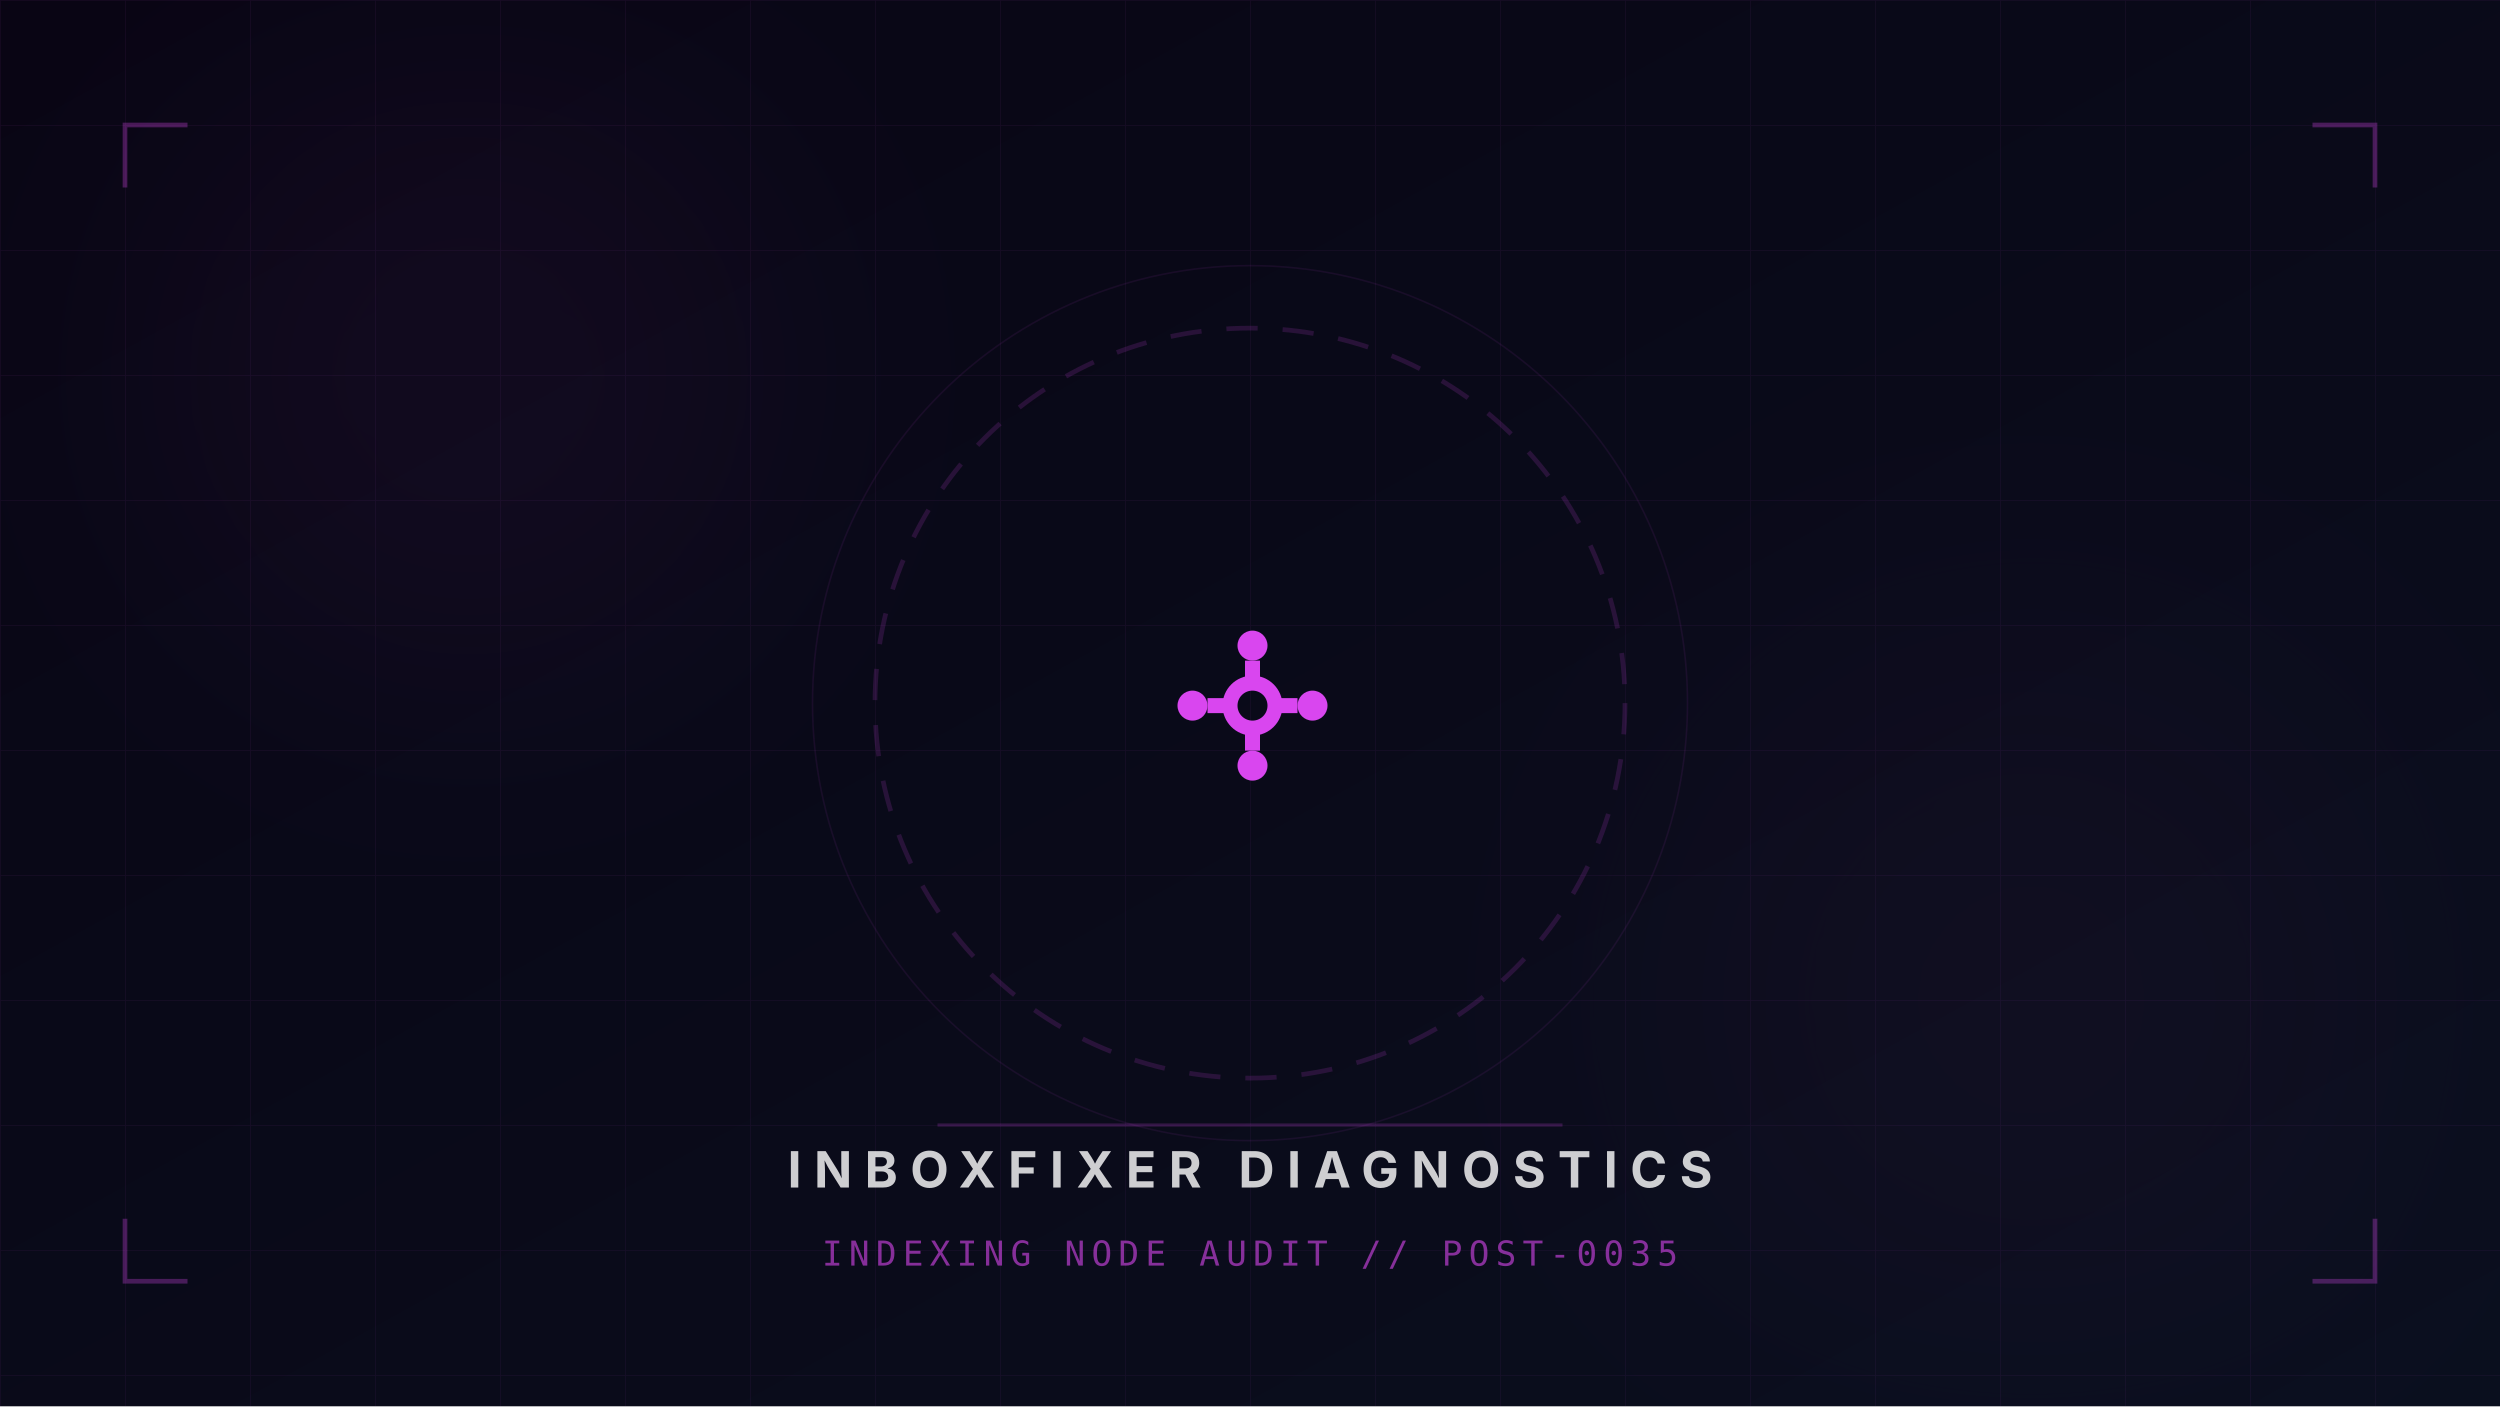
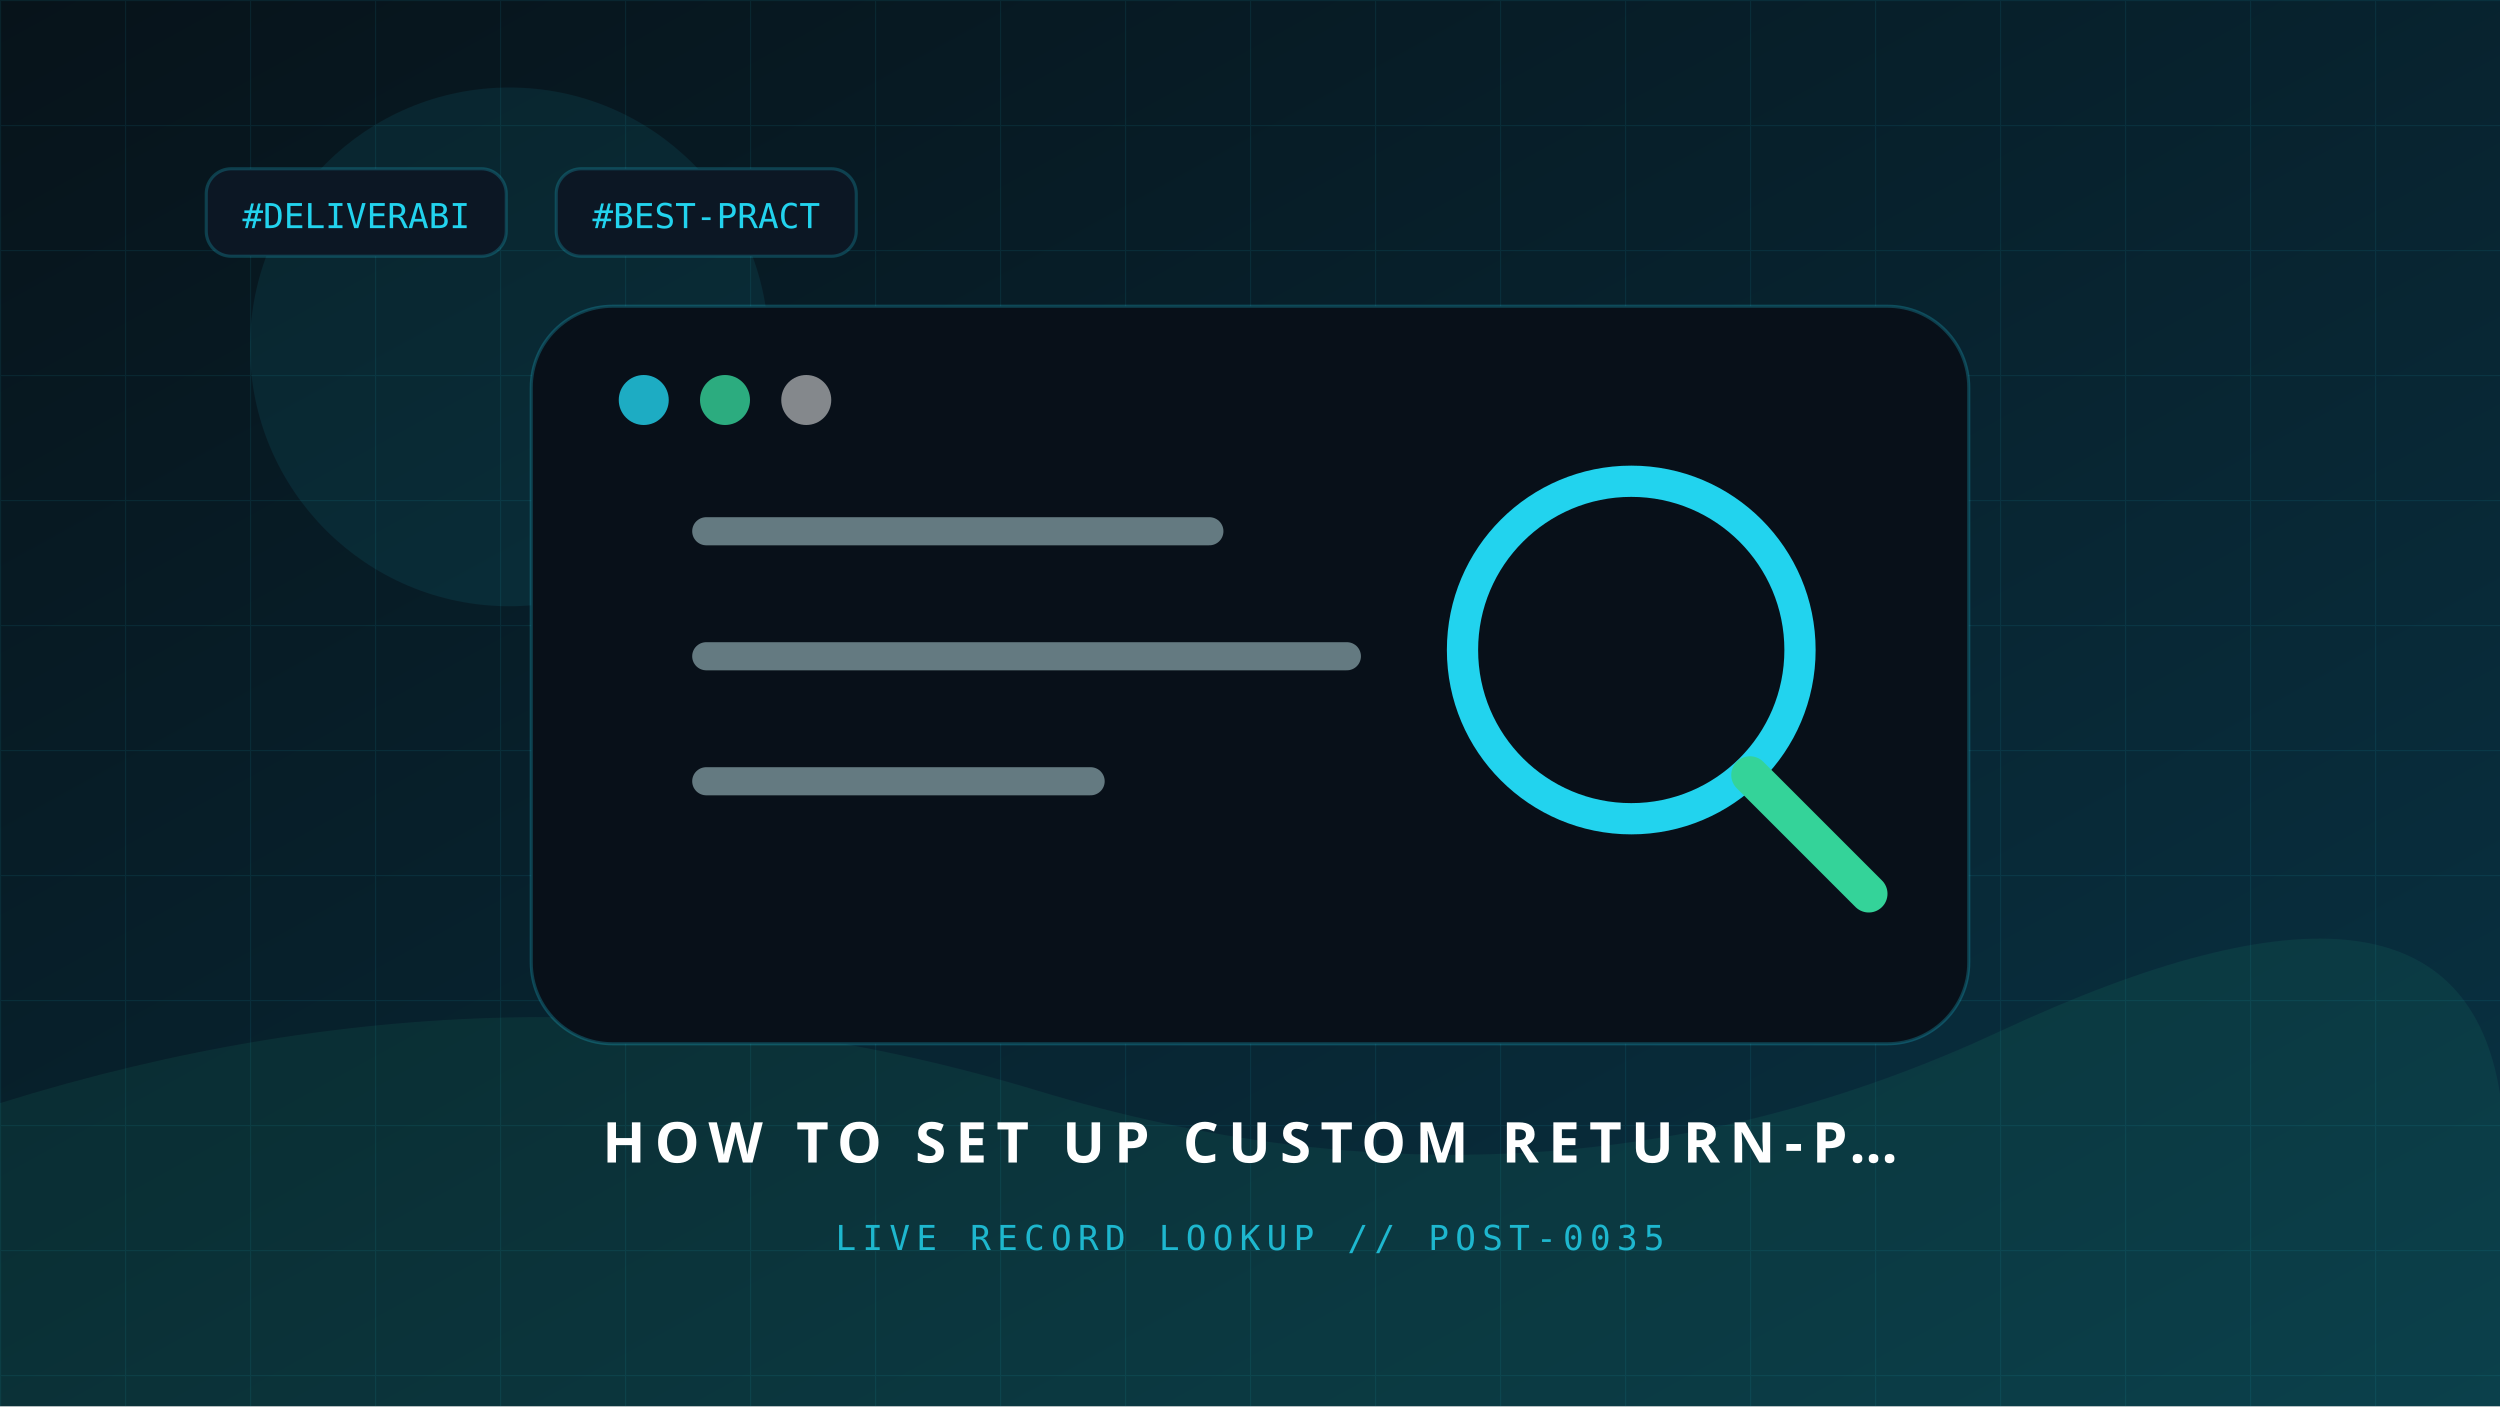
<svg xmlns="http://www.w3.org/2000/svg" viewBox="0 0 800 450" width="100%" height="100%">
  <defs>
    <linearGradient id="grad-35" x1="0%" y1="0%" x2="100%" y2="100%">
-       <stop offset="0%" stop-color="#090514" />
-       <stop offset="100%" stop-color="#0a0f1e" />
+       <stop offset="0%" stop-color="#07131a" />
+       <stop offset="100%" stop-color="#083344" />
    </linearGradient>
    <pattern id="grid-35" width="40" height="40" patternUnits="userSpaceOnUse">
-       <path d="M 40 0 L 0 0 0 40" fill="none" stroke="#d946ef" stroke-width="0.5" opacity="0.07" />
+       <path d="M40 0L0 0 0 40" fill="none" stroke="#22d3ee" stroke-width="0.7" opacity="0.08" />
    </pattern>
  </defs>
  <rect width="800" height="450" fill="url(#grad-35)" />
  <rect width="800" height="450" fill="url(#grid-35)" />
-   <circle cx="150" cy="120" r="100" fill="#d946ef" opacity="0.04" filter="blur(40px)" />
-   <circle cx="650" cy="320" r="120" fill="#d946ef" opacity="0.03" filter="blur(50px)" />
-   <circle cx="400" cy="225" r="120" fill="none" stroke="#d946ef" stroke-width="1.5" stroke-dasharray="10, 8" opacity="0.15" />
-   <circle cx="400" cy="225" r="140" fill="none" stroke="#d946ef" stroke-width="0.5" opacity="0.08" />
-   <path d="M 40 60 L 40 40 L 60 40" fill="none" stroke="#d946ef" stroke-width="1.5" opacity="0.3" />
-   <path d="M 760 60 L 760 40 L 740 40" fill="none" stroke="#d946ef" stroke-width="1.5" opacity="0.3" />
-   <path d="M 40 390 L 40 410 L 60 410" fill="none" stroke="#d946ef" stroke-width="1.5" opacity="0.3" />
-   <path d="M 760 390 L 760 410 L 740 410" fill="none" stroke="#d946ef" stroke-width="1.5" opacity="0.3" />
-   <g transform="translate(372, 197) scale(2.4)">
-     <circle cx="12" cy="12" r="3" fill="none" stroke="#d946ef" stroke-width="2" />
-     <circle cx="12" cy="4" r="2" fill="#d946ef" />
-     <circle cx="4" cy="12" r="2" fill="#d946ef" />
-     <circle cx="20" cy="12" r="2" fill="#d946ef" />
-     <circle cx="12" cy="20" r="2" fill="#d946ef" />
-     <line x1="12" y1="6" x2="12" y2="9" stroke="#d946ef" stroke-width="2" />
-     <line x1="12" y1="15" x2="12" y2="18" stroke="#d946ef" stroke-width="2" />
-     <line x1="6" y1="12" x2="9" y2="12" stroke="#d946ef" stroke-width="2" />
-     <line x1="15" y1="12" x2="18" y2="12" stroke="#d946ef" stroke-width="2" />
-   </g>
-   <text x="400" y="380" font-family="'Syne', 'Inter', sans-serif" font-size="16" font-weight="bold" fill="#ffffff" opacity="0.8" text-anchor="middle" letter-spacing="4">
-     INBOXFIXER DIAGNOSTICS
-   </text>
-   <text x="400" y="405" font-family="'IBM Plex Mono', monospace" font-size="11" fill="#d946ef" opacity="0.6" text-anchor="middle" letter-spacing="2">
-     INDEXING NODE AUDIT // POST-0035
-   </text>
-   <line x1="300" y1="360" x2="500" y2="360" stroke="#d946ef" stroke-width="1" opacity="0.2" />
+   <path d="M0 353Q170 300 332 349T640 330T800 350V450H0Z" fill="#34d399" opacity="0.08" />
+   <circle cx="163" cy="111" r="83" fill="#22d3ee" opacity="0.08" />
+   <rect x="170" y="98" width="460" height="236" rx="26" fill="#081019" stroke="#22d3ee" stroke-opacity="0.24" />
+   <circle cx="206" cy="128" r="8" fill="#22d3ee" opacity="0.8" />
+   <circle cx="232" cy="128" r="8" fill="#34d399" opacity="0.8" />
+   <circle cx="258" cy="128" r="8" fill="#ffffff" opacity="0.5" />
+   <path d="M226 170h161M226 210h205M226 250h123" stroke="#d5fbff" stroke-width="9" stroke-linecap="round" opacity="0.45" />
+   <circle cx="522" cy="208" r="54" fill="none" stroke="#22d3ee" stroke-width="10" />
+   <path d="M560 248l38 38" stroke="#34d399" stroke-width="12" stroke-linecap="round" />
+   <rect x="66" y="54" width="96" height="28" rx="8" fill="#0c1724" stroke="#22d3ee" stroke-opacity="0.22" />
+   <text x="114" y="73" font-family="'IBM Plex Mono', monospace" font-size="11" fill="#22d3ee" text-anchor="middle">#DELIVERABI</text>
+   <rect x="178" y="54" width="96" height="28" rx="8" fill="#0c1724" stroke="#22d3ee" stroke-opacity="0.22" />
+   <text x="226" y="73" font-family="'IBM Plex Mono', monospace" font-size="11" fill="#22d3ee" text-anchor="middle">#BEST-PRACT</text>
+   <text x="400" y="372" font-family="'Syne', sans-serif" font-size="18" font-weight="700" fill="#ffffff" text-anchor="middle" letter-spacing="3">HOW TO SET UP CUSTOM RETURN-P…</text>
+   <text x="400" y="400" font-family="'IBM Plex Mono', monospace" font-size="11" fill="#22d3ee" opacity="0.82" text-anchor="middle" letter-spacing="2">LIVE RECORD LOOKUP // POST-0035</text>
</svg>
